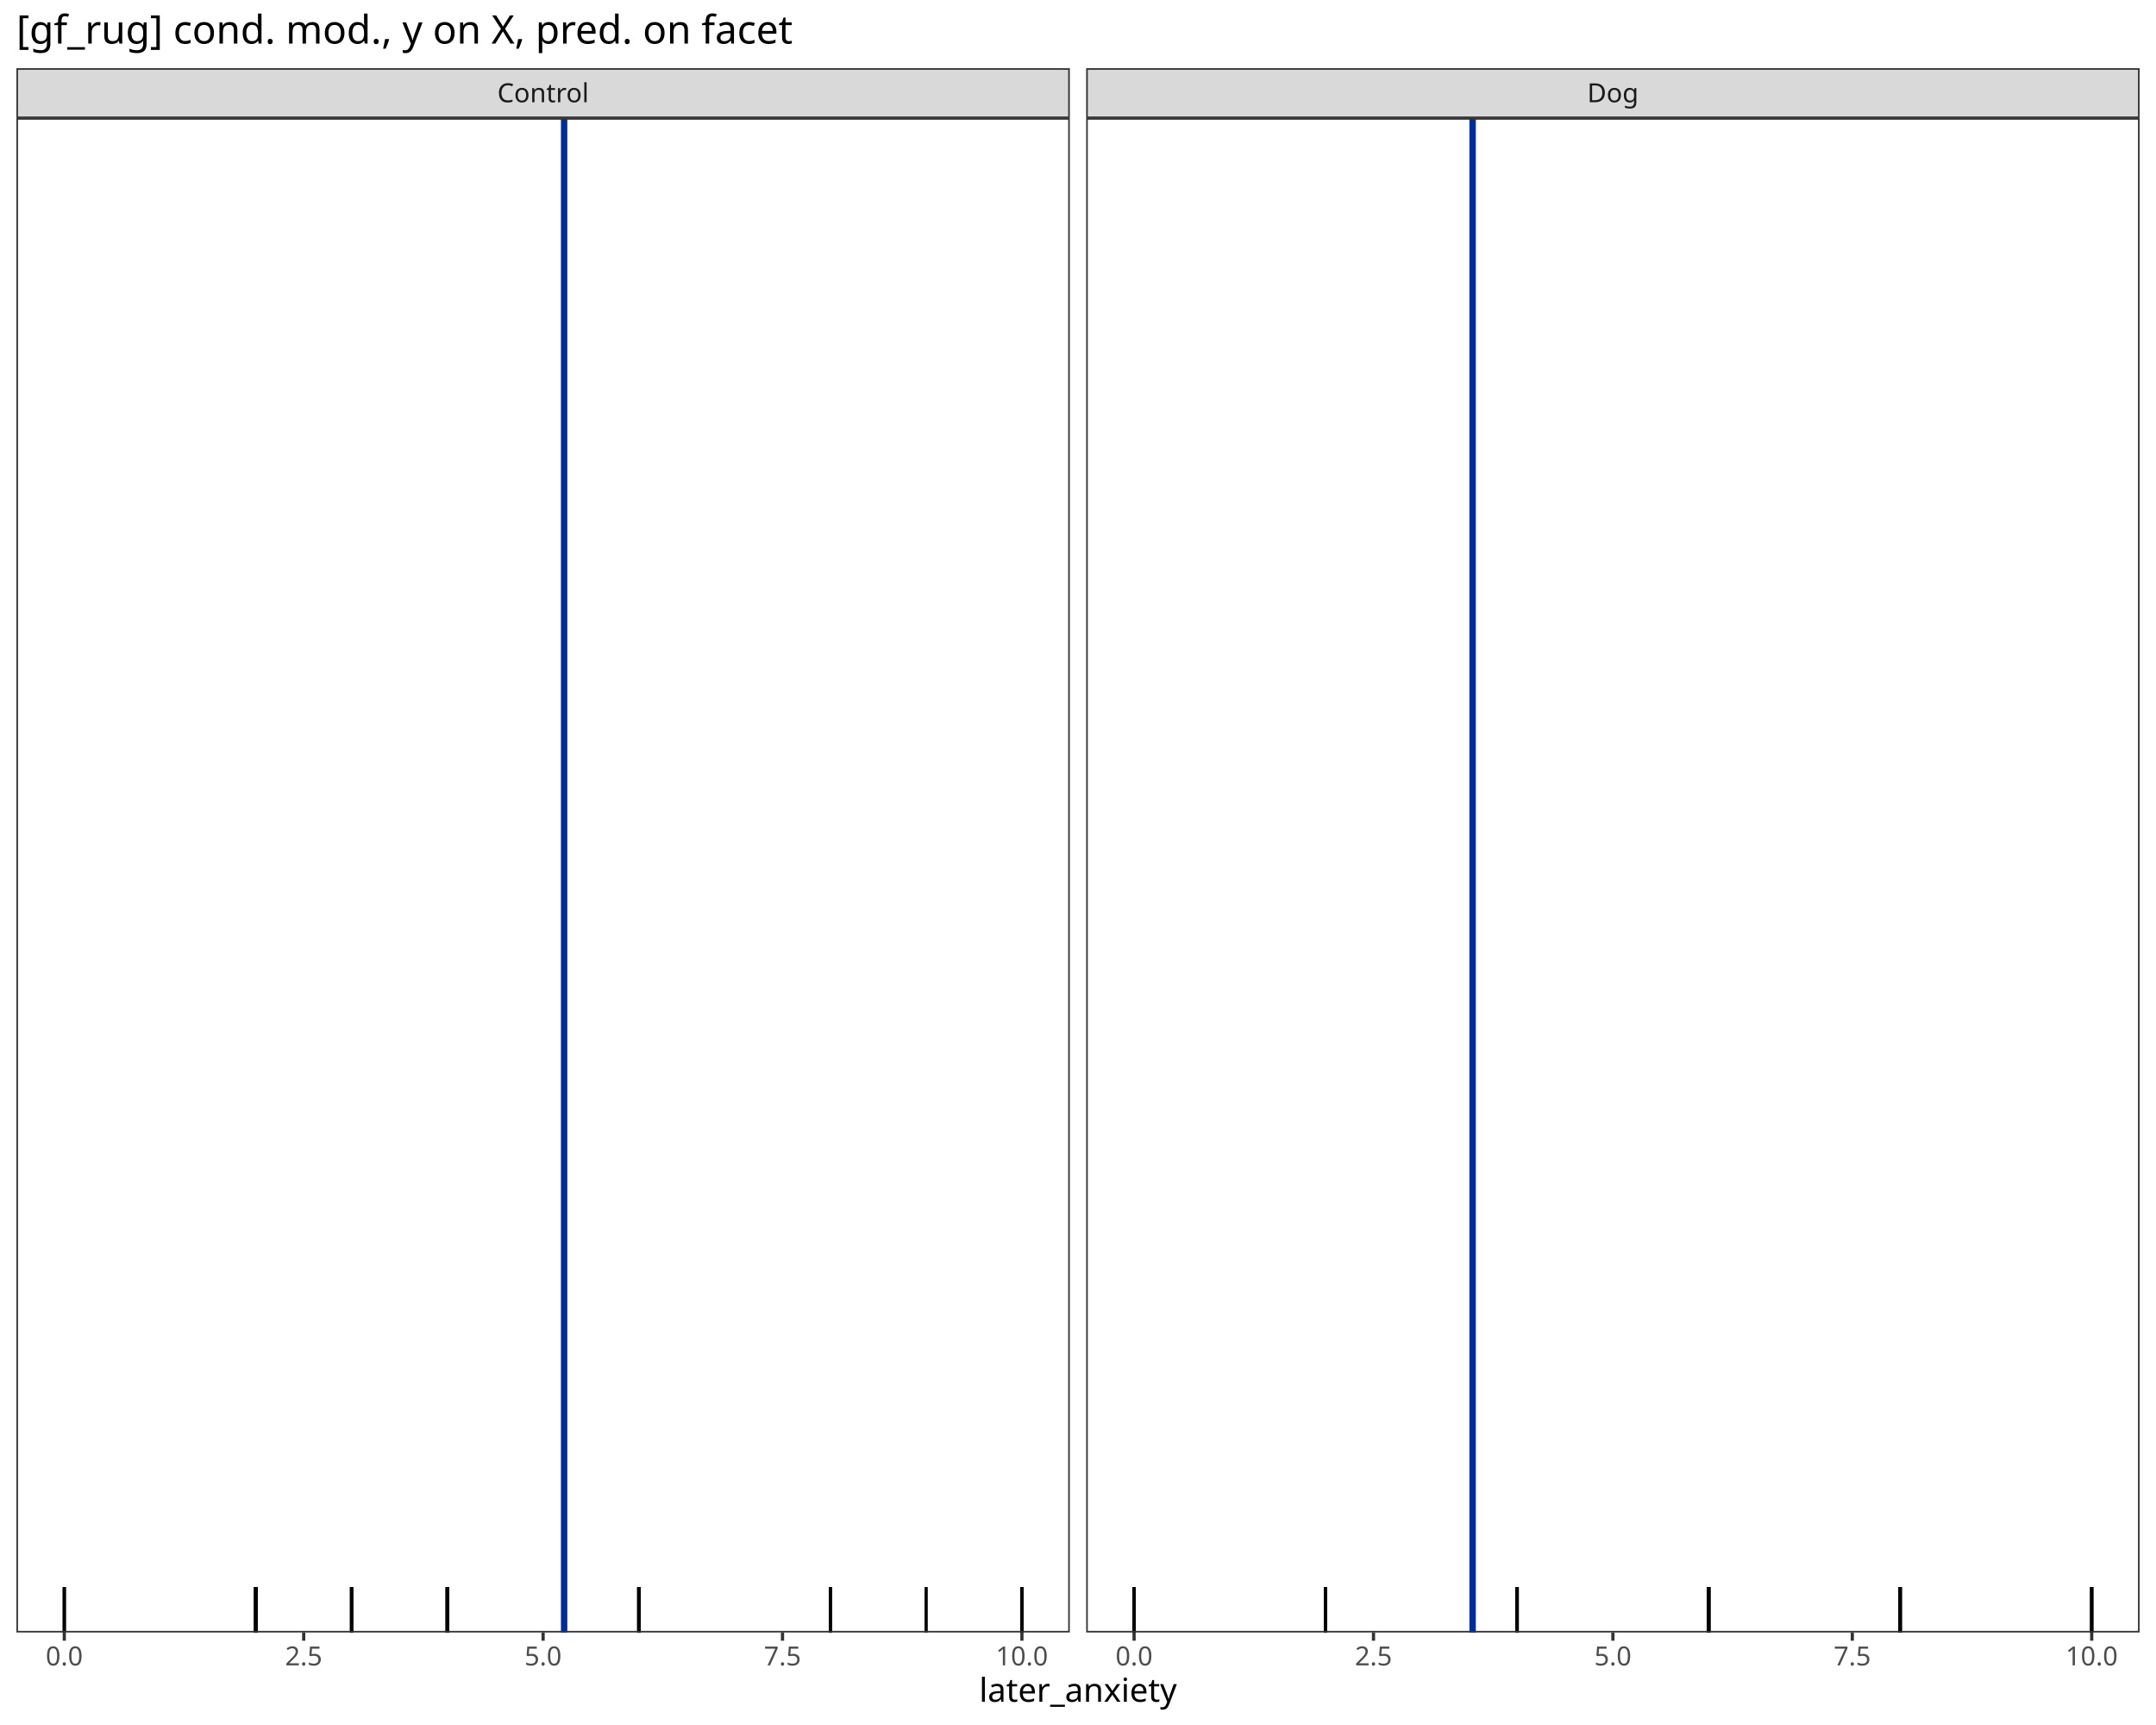
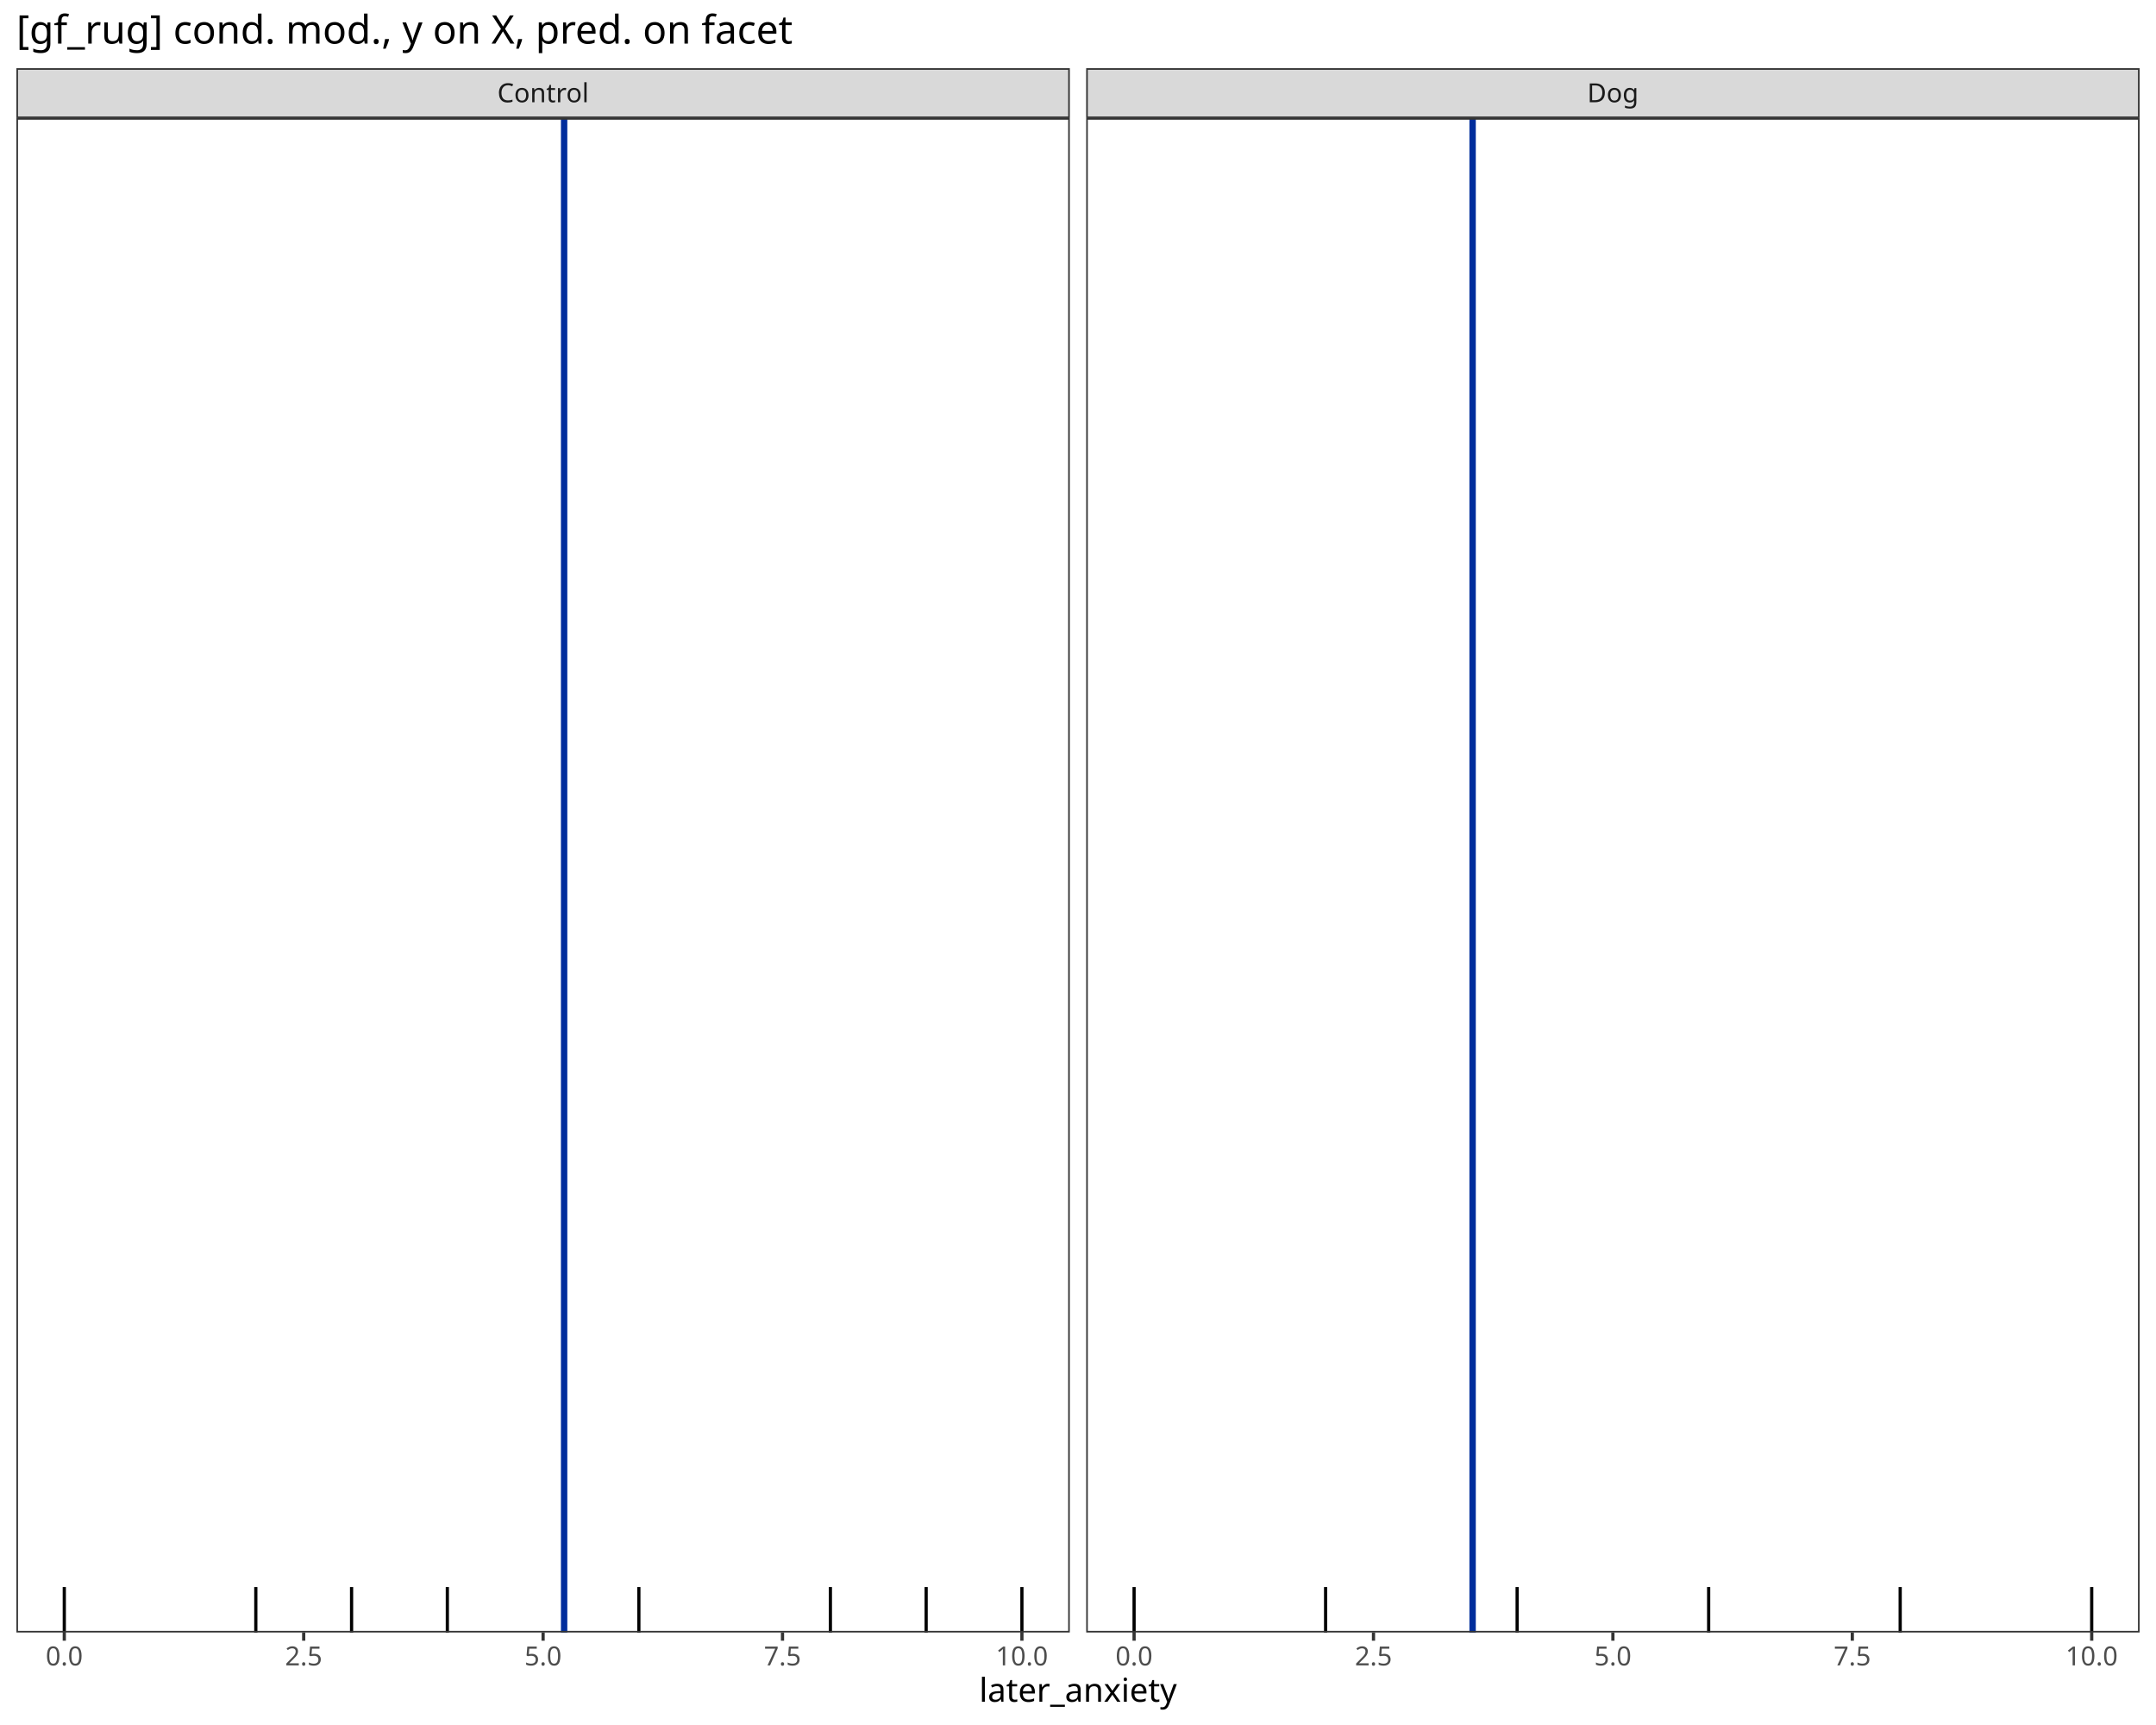
<svg xmlns="http://www.w3.org/2000/svg" class="svglite" data-engine-version="2.0" width="720.00pt" height="576.00pt" viewBox="0 0 720.00 576.00">
  <defs>
    <style type="text/css">
    .svglite line, .svglite polyline, .svglite polygon, .svglite path, .svglite rect, .svglite circle {
      fill: none;
      stroke: #000000;
      stroke-linecap: round;
      stroke-linejoin: round;
      stroke-miterlimit: 10.00;
    }
  </style>
  </defs>
  <rect width="100%" height="100%" style="stroke: none; fill: #FFFFFF;" />
  <defs>
    <clipPath id="cpMC4wMHw3MjAuMDB8MC4wMHw1NzYuMDA=">
      <rect x="0.00" y="0.00" width="720.00" height="576.00" />
    </clipPath>
  </defs>
  <g clip-path="url(#cpMC4wMHw3MjAuMDB8MC4wMHw1NzYuMDA=)">
    <rect x="0.00" y="0.00" width="720.00" height="576.00" style="stroke-width: 1.07; stroke: #FFFFFF; fill: #FFFFFF;" />
  </g>
  <defs>
    <clipPath id="cpNS40OHwzNTcuMjZ8MzkuNDN8NTQ1LjEx">
      <rect x="5.48" y="39.43" width="351.78" height="505.68" />
    </clipPath>
  </defs>
  <g clip-path="url(#cpNS40OHwzNTcuMjZ8MzkuNDN8NTQ1LjEx)">
    <rect x="5.48" y="39.43" width="351.78" height="505.68" style="stroke-width: 1.07; stroke: none; fill: #FFFFFF;" />
    <line x1="149.39" y1="545.11" x2="149.39" y2="529.94" style="stroke-width: 1.07; stroke-linecap: butt;" />
    <line x1="117.41" y1="545.11" x2="117.41" y2="529.94" style="stroke-width: 1.07; stroke-linecap: butt;" />
    <line x1="85.43" y1="545.11" x2="85.43" y2="529.94" style="stroke-width: 1.07; stroke-linecap: butt;" />
-     <line x1="85.43" y1="545.11" x2="85.43" y2="529.94" style="stroke-width: 1.07; stroke-linecap: butt;" />
-     <line x1="149.39" y1="545.11" x2="149.39" y2="529.94" style="stroke-width: 1.07; stroke-linecap: butt;" />
-     <line x1="277.31" y1="545.11" x2="277.31" y2="529.94" style="stroke-width: 1.07; stroke-linecap: butt;" />
    <line x1="277.31" y1="545.11" x2="277.31" y2="529.94" style="stroke-width: 1.07; stroke-linecap: butt;" />
    <line x1="341.27" y1="545.11" x2="341.27" y2="529.94" style="stroke-width: 1.07; stroke-linecap: butt;" />
-     <line x1="277.31" y1="545.11" x2="277.31" y2="529.94" style="stroke-width: 1.07; stroke-linecap: butt;" />
-     <line x1="213.35" y1="545.11" x2="213.35" y2="529.94" style="stroke-width: 1.07; stroke-linecap: butt;" />
    <line x1="213.35" y1="545.11" x2="213.35" y2="529.94" style="stroke-width: 1.07; stroke-linecap: butt;" />
    <line x1="309.29" y1="545.11" x2="309.29" y2="529.94" style="stroke-width: 1.07; stroke-linecap: butt;" />
-     <line x1="85.43" y1="545.11" x2="85.43" y2="529.94" style="stroke-width: 1.07; stroke-linecap: butt;" />
-     <line x1="277.31" y1="545.11" x2="277.31" y2="529.94" style="stroke-width: 1.07; stroke-linecap: butt;" />
-     <line x1="85.43" y1="545.11" x2="85.43" y2="529.94" style="stroke-width: 1.07; stroke-linecap: butt;" />
-     <line x1="277.31" y1="545.11" x2="277.31" y2="529.94" style="stroke-width: 1.07; stroke-linecap: butt;" />
-     <line x1="85.43" y1="545.11" x2="85.43" y2="529.94" style="stroke-width: 1.07; stroke-linecap: butt;" />
-     <line x1="213.35" y1="545.11" x2="213.35" y2="529.94" style="stroke-width: 1.07; stroke-linecap: butt;" />
-     <line x1="149.39" y1="545.11" x2="149.39" y2="529.94" style="stroke-width: 1.07; stroke-linecap: butt;" />
-     <line x1="213.35" y1="545.11" x2="213.35" y2="529.94" style="stroke-width: 1.07; stroke-linecap: butt;" />
-     <line x1="117.41" y1="545.11" x2="117.41" y2="529.94" style="stroke-width: 1.07; stroke-linecap: butt;" />
-     <line x1="213.35" y1="545.11" x2="213.35" y2="529.94" style="stroke-width: 1.07; stroke-linecap: butt;" />
    <line x1="21.47" y1="545.11" x2="21.47" y2="529.94" style="stroke-width: 1.07; stroke-linecap: butt;" />
-     <line x1="341.27" y1="545.11" x2="341.27" y2="529.94" style="stroke-width: 1.07; stroke-linecap: butt;" />
-     <line x1="21.47" y1="545.11" x2="21.47" y2="529.94" style="stroke-width: 1.07; stroke-linecap: butt;" />
-     <line x1="341.27" y1="545.11" x2="341.27" y2="529.94" style="stroke-width: 1.07; stroke-linecap: butt;" />
-     <line x1="341.27" y1="545.11" x2="341.27" y2="529.94" style="stroke-width: 1.07; stroke-linecap: butt;" />
-     <line x1="149.39" y1="545.11" x2="149.39" y2="529.94" style="stroke-width: 1.07; stroke-linecap: butt;" />
-     <line x1="277.31" y1="545.11" x2="277.31" y2="529.94" style="stroke-width: 1.07; stroke-linecap: butt;" />
-     <line x1="277.31" y1="545.11" x2="277.31" y2="529.94" style="stroke-width: 1.07; stroke-linecap: butt;" />
-     <line x1="117.41" y1="545.11" x2="117.41" y2="529.94" style="stroke-width: 1.07; stroke-linecap: butt;" />
-     <line x1="277.31" y1="545.11" x2="277.31" y2="529.94" style="stroke-width: 1.07; stroke-linecap: butt;" />
-     <line x1="149.39" y1="545.11" x2="149.39" y2="529.94" style="stroke-width: 1.07; stroke-linecap: butt;" />
-     <line x1="149.39" y1="545.11" x2="149.39" y2="529.94" style="stroke-width: 1.07; stroke-linecap: butt;" />
-     <line x1="149.39" y1="545.11" x2="149.39" y2="529.94" style="stroke-width: 1.07; stroke-linecap: butt;" />
-     <line x1="85.43" y1="545.11" x2="85.43" y2="529.94" style="stroke-width: 1.07; stroke-linecap: butt;" />
-     <line x1="213.35" y1="545.11" x2="213.35" y2="529.94" style="stroke-width: 1.07; stroke-linecap: butt;" />
-     <line x1="213.35" y1="545.11" x2="213.35" y2="529.94" style="stroke-width: 1.07; stroke-linecap: butt;" />
-     <line x1="85.43" y1="545.11" x2="85.43" y2="529.94" style="stroke-width: 1.07; stroke-linecap: butt;" />
-     <line x1="213.35" y1="545.11" x2="213.35" y2="529.94" style="stroke-width: 1.07; stroke-linecap: butt;" />
-     <line x1="85.43" y1="545.11" x2="85.43" y2="529.94" style="stroke-width: 1.07; stroke-linecap: butt;" />
    <line x1="188.39" y1="545.11" x2="188.39" y2="39.43" style="stroke-width: 2.13; stroke: #002D9C; stroke-linecap: butt;" />
    <rect x="5.48" y="39.43" width="351.78" height="505.68" style="stroke-width: 1.07; stroke: #333333;" />
  </g>
  <g clip-path="url(#cpMC4wMHw3MjAuMDB8MC4wMHw1NzYuMDA=)">
</g>
  <defs>
    <clipPath id="cpMzYyLjc0fDcxNC41MnwzOS40M3w1NDUuMTE=">
      <rect x="362.74" y="39.43" width="351.78" height="505.68" />
    </clipPath>
  </defs>
  <g clip-path="url(#cpMzYyLjc0fDcxNC41MnwzOS40M3w1NDUuMTE=)">
    <rect x="362.74" y="39.43" width="351.78" height="505.68" style="stroke-width: 1.07; stroke: none; fill: #FFFFFF;" />
    <line x1="570.61" y1="545.11" x2="570.61" y2="529.94" style="stroke-width: 1.07; stroke-linecap: butt;" />
    <line x1="442.69" y1="545.11" x2="442.69" y2="529.94" style="stroke-width: 1.07; stroke-linecap: butt;" />
-     <line x1="570.61" y1="545.11" x2="570.61" y2="529.94" style="stroke-width: 1.07; stroke-linecap: butt;" />
    <line x1="378.73" y1="545.11" x2="378.73" y2="529.94" style="stroke-width: 1.07; stroke-linecap: butt;" />
    <line x1="698.53" y1="545.11" x2="698.53" y2="529.94" style="stroke-width: 1.07; stroke-linecap: butt;" />
-     <line x1="378.73" y1="545.11" x2="378.73" y2="529.94" style="stroke-width: 1.07; stroke-linecap: butt;" />
-     <line x1="442.69" y1="545.11" x2="442.69" y2="529.94" style="stroke-width: 1.07; stroke-linecap: butt;" />
-     <line x1="570.61" y1="545.11" x2="570.61" y2="529.94" style="stroke-width: 1.07; stroke-linecap: butt;" />
-     <line x1="570.61" y1="545.11" x2="570.61" y2="529.94" style="stroke-width: 1.07; stroke-linecap: butt;" />
-     <line x1="634.57" y1="545.11" x2="634.57" y2="529.94" style="stroke-width: 1.07; stroke-linecap: butt;" />
-     <line x1="378.73" y1="545.11" x2="378.73" y2="529.94" style="stroke-width: 1.07; stroke-linecap: butt;" />
-     <line x1="570.61" y1="545.11" x2="570.61" y2="529.94" style="stroke-width: 1.07; stroke-linecap: butt;" />
-     <line x1="378.73" y1="545.11" x2="378.73" y2="529.94" style="stroke-width: 1.07; stroke-linecap: butt;" />
-     <line x1="378.73" y1="545.11" x2="378.73" y2="529.94" style="stroke-width: 1.07; stroke-linecap: butt;" />
-     <line x1="442.69" y1="545.11" x2="442.69" y2="529.94" style="stroke-width: 1.07; stroke-linecap: butt;" />
-     <line x1="442.69" y1="545.11" x2="442.69" y2="529.94" style="stroke-width: 1.07; stroke-linecap: butt;" />
-     <line x1="378.73" y1="545.11" x2="378.73" y2="529.94" style="stroke-width: 1.07; stroke-linecap: butt;" />
-     <line x1="378.73" y1="545.11" x2="378.73" y2="529.94" style="stroke-width: 1.07; stroke-linecap: butt;" />
-     <line x1="442.69" y1="545.11" x2="442.69" y2="529.94" style="stroke-width: 1.07; stroke-linecap: butt;" />
-     <line x1="378.73" y1="545.11" x2="378.73" y2="529.94" style="stroke-width: 1.07; stroke-linecap: butt;" />
-     <line x1="378.73" y1="545.11" x2="378.73" y2="529.94" style="stroke-width: 1.07; stroke-linecap: butt;" />
-     <line x1="442.69" y1="545.11" x2="442.69" y2="529.94" style="stroke-width: 1.07; stroke-linecap: butt;" />
-     <line x1="506.65" y1="545.11" x2="506.65" y2="529.94" style="stroke-width: 1.07; stroke-linecap: butt;" />
-     <line x1="378.73" y1="545.11" x2="378.73" y2="529.94" style="stroke-width: 1.07; stroke-linecap: butt;" />
-     <line x1="570.61" y1="545.11" x2="570.61" y2="529.94" style="stroke-width: 1.07; stroke-linecap: butt;" />
-     <line x1="570.61" y1="545.11" x2="570.61" y2="529.94" style="stroke-width: 1.07; stroke-linecap: butt;" />
-     <line x1="442.69" y1="545.11" x2="442.69" y2="529.94" style="stroke-width: 1.07; stroke-linecap: butt;" />
-     <line x1="698.53" y1="545.11" x2="698.53" y2="529.94" style="stroke-width: 1.07; stroke-linecap: butt;" />
-     <line x1="698.53" y1="545.11" x2="698.53" y2="529.94" style="stroke-width: 1.07; stroke-linecap: butt;" />
-     <line x1="378.73" y1="545.11" x2="378.73" y2="529.94" style="stroke-width: 1.07; stroke-linecap: butt;" />
-     <line x1="378.73" y1="545.11" x2="378.73" y2="529.94" style="stroke-width: 1.07; stroke-linecap: butt;" />
-     <line x1="442.69" y1="545.11" x2="442.69" y2="529.94" style="stroke-width: 1.07; stroke-linecap: butt;" />
-     <line x1="378.73" y1="545.11" x2="378.73" y2="529.94" style="stroke-width: 1.07; stroke-linecap: butt;" />
-     <line x1="570.61" y1="545.11" x2="570.61" y2="529.94" style="stroke-width: 1.07; stroke-linecap: butt;" />
-     <line x1="634.57" y1="545.11" x2="634.57" y2="529.94" style="stroke-width: 1.07; stroke-linecap: butt;" />
-     <line x1="442.69" y1="545.11" x2="442.69" y2="529.94" style="stroke-width: 1.07; stroke-linecap: butt;" />
-     <line x1="570.61" y1="545.11" x2="570.61" y2="529.94" style="stroke-width: 1.07; stroke-linecap: butt;" />
-     <line x1="506.65" y1="545.11" x2="506.65" y2="529.94" style="stroke-width: 1.07; stroke-linecap: butt;" />
-     <line x1="634.57" y1="545.11" x2="634.57" y2="529.94" style="stroke-width: 1.07; stroke-linecap: butt;" />
    <line x1="634.57" y1="545.11" x2="634.57" y2="529.94" style="stroke-width: 1.07; stroke-linecap: butt;" />
    <line x1="506.65" y1="545.11" x2="506.65" y2="529.94" style="stroke-width: 1.07; stroke-linecap: butt;" />
-     <line x1="506.65" y1="545.11" x2="506.65" y2="529.94" style="stroke-width: 1.07; stroke-linecap: butt;" />
-     <line x1="442.69" y1="545.11" x2="442.69" y2="529.94" style="stroke-width: 1.07; stroke-linecap: butt;" />
    <line x1="491.78" y1="545.11" x2="491.78" y2="39.43" style="stroke-width: 2.13; stroke: #002D9C; stroke-linecap: butt;" />
    <rect x="362.74" y="39.43" width="351.78" height="505.68" style="stroke-width: 1.07; stroke: #333333;" />
  </g>
  <g clip-path="url(#cpMC4wMHw3MjAuMDB8MC4wMHw1NzYuMDA=)">
</g>
  <defs>
    <clipPath id="cpNS40OHwzNTcuMjZ8MjIuNzh8MzkuNDM=">
      <rect x="5.48" y="22.78" width="351.78" height="16.65" />
    </clipPath>
  </defs>
  <g clip-path="url(#cpNS40OHwzNTcuMjZ8MjIuNzh8MzkuNDM=)">
    <rect x="5.48" y="22.78" width="351.78" height="16.65" style="stroke-width: 1.07; stroke: #333333; fill: #D9D9D9;" />
    <text x="181.37" y="34.14" text-anchor="middle" style="font-size: 8.80px; fill: #1A1A1A; font-family: sans;" textLength="28.37px" lengthAdjust="spacingAndGlyphs">Control</text>
  </g>
  <g clip-path="url(#cpMC4wMHw3MjAuMDB8MC4wMHw1NzYuMDA=)">
</g>
  <defs>
    <clipPath id="cpMzYyLjc0fDcxNC41MnwyMi43OHwzOS40Mw==">
      <rect x="362.74" y="22.78" width="351.78" height="16.65" />
    </clipPath>
  </defs>
  <g clip-path="url(#cpMzYyLjc0fDcxNC41MnwyMi43OHwzOS40Mw==)">
    <rect x="362.74" y="22.78" width="351.78" height="16.65" style="stroke-width: 1.07; stroke: #333333; fill: #D9D9D9;" />
    <text x="538.63" y="34.14" text-anchor="middle" style="font-size: 8.80px; fill: #1A1A1A; font-family: sans;" textLength="16.15px" lengthAdjust="spacingAndGlyphs">Dog</text>
  </g>
  <g clip-path="url(#cpMC4wMHw3MjAuMDB8MC4wMHw1NzYuMDA=)">
    <polyline points="21.47,547.85 21.47,545.11 " style="stroke-width: 1.07; stroke: #333333; stroke-linecap: butt;" />
    <polyline points="101.42,547.85 101.42,545.11 " style="stroke-width: 1.07; stroke: #333333; stroke-linecap: butt;" />
    <polyline points="181.37,547.85 181.37,545.11 " style="stroke-width: 1.07; stroke: #333333; stroke-linecap: butt;" />
    <polyline points="261.32,547.85 261.32,545.11 " style="stroke-width: 1.07; stroke: #333333; stroke-linecap: butt;" />
    <polyline points="341.27,547.85 341.27,545.11 " style="stroke-width: 1.07; stroke: #333333; stroke-linecap: butt;" />
    <text x="21.47" y="556.10" text-anchor="middle" style="font-size: 8.80px; fill: #4D4D4D; font-family: sans;" textLength="12.23px" lengthAdjust="spacingAndGlyphs">0.0</text>
    <text x="101.42" y="556.10" text-anchor="middle" style="font-size: 8.80px; fill: #4D4D4D; font-family: sans;" textLength="12.23px" lengthAdjust="spacingAndGlyphs">2.5</text>
    <text x="181.37" y="556.10" text-anchor="middle" style="font-size: 8.80px; fill: #4D4D4D; font-family: sans;" textLength="12.23px" lengthAdjust="spacingAndGlyphs">5.0</text>
    <text x="261.32" y="556.10" text-anchor="middle" style="font-size: 8.80px; fill: #4D4D4D; font-family: sans;" textLength="12.23px" lengthAdjust="spacingAndGlyphs">7.5</text>
    <text x="341.27" y="556.10" text-anchor="middle" style="font-size: 8.80px; fill: #4D4D4D; font-family: sans;" textLength="17.13px" lengthAdjust="spacingAndGlyphs">10.0</text>
    <polyline points="378.73,547.85 378.73,545.11 " style="stroke-width: 1.07; stroke: #333333; stroke-linecap: butt;" />
    <polyline points="458.68,547.85 458.68,545.11 " style="stroke-width: 1.07; stroke: #333333; stroke-linecap: butt;" />
    <polyline points="538.63,547.85 538.63,545.11 " style="stroke-width: 1.07; stroke: #333333; stroke-linecap: butt;" />
    <polyline points="618.58,547.85 618.58,545.11 " style="stroke-width: 1.07; stroke: #333333; stroke-linecap: butt;" />
    <polyline points="698.53,547.85 698.53,545.11 " style="stroke-width: 1.07; stroke: #333333; stroke-linecap: butt;" />
    <text x="378.73" y="556.10" text-anchor="middle" style="font-size: 8.80px; fill: #4D4D4D; font-family: sans;" textLength="12.23px" lengthAdjust="spacingAndGlyphs">0.0</text>
    <text x="458.68" y="556.10" text-anchor="middle" style="font-size: 8.80px; fill: #4D4D4D; font-family: sans;" textLength="12.23px" lengthAdjust="spacingAndGlyphs">2.5</text>
    <text x="538.63" y="556.10" text-anchor="middle" style="font-size: 8.80px; fill: #4D4D4D; font-family: sans;" textLength="12.23px" lengthAdjust="spacingAndGlyphs">5.0</text>
    <text x="618.58" y="556.10" text-anchor="middle" style="font-size: 8.80px; fill: #4D4D4D; font-family: sans;" textLength="12.23px" lengthAdjust="spacingAndGlyphs">7.5</text>
    <text x="698.53" y="556.10" text-anchor="middle" style="font-size: 8.80px; fill: #4D4D4D; font-family: sans;" textLength="17.13px" lengthAdjust="spacingAndGlyphs">10.0</text>
    <text x="360.00" y="568.24" text-anchor="middle" style="font-size: 11.00px; font-family: sans;" textLength="62.38px" lengthAdjust="spacingAndGlyphs">later_anxiety</text>
    <text x="5.48" y="14.56" style="font-size: 13.20px; font-family: sans;" textLength="246.57px" lengthAdjust="spacingAndGlyphs">[gf_rug] cond. mod., y on X, pred. on facet</text>
  </g>
</svg>
